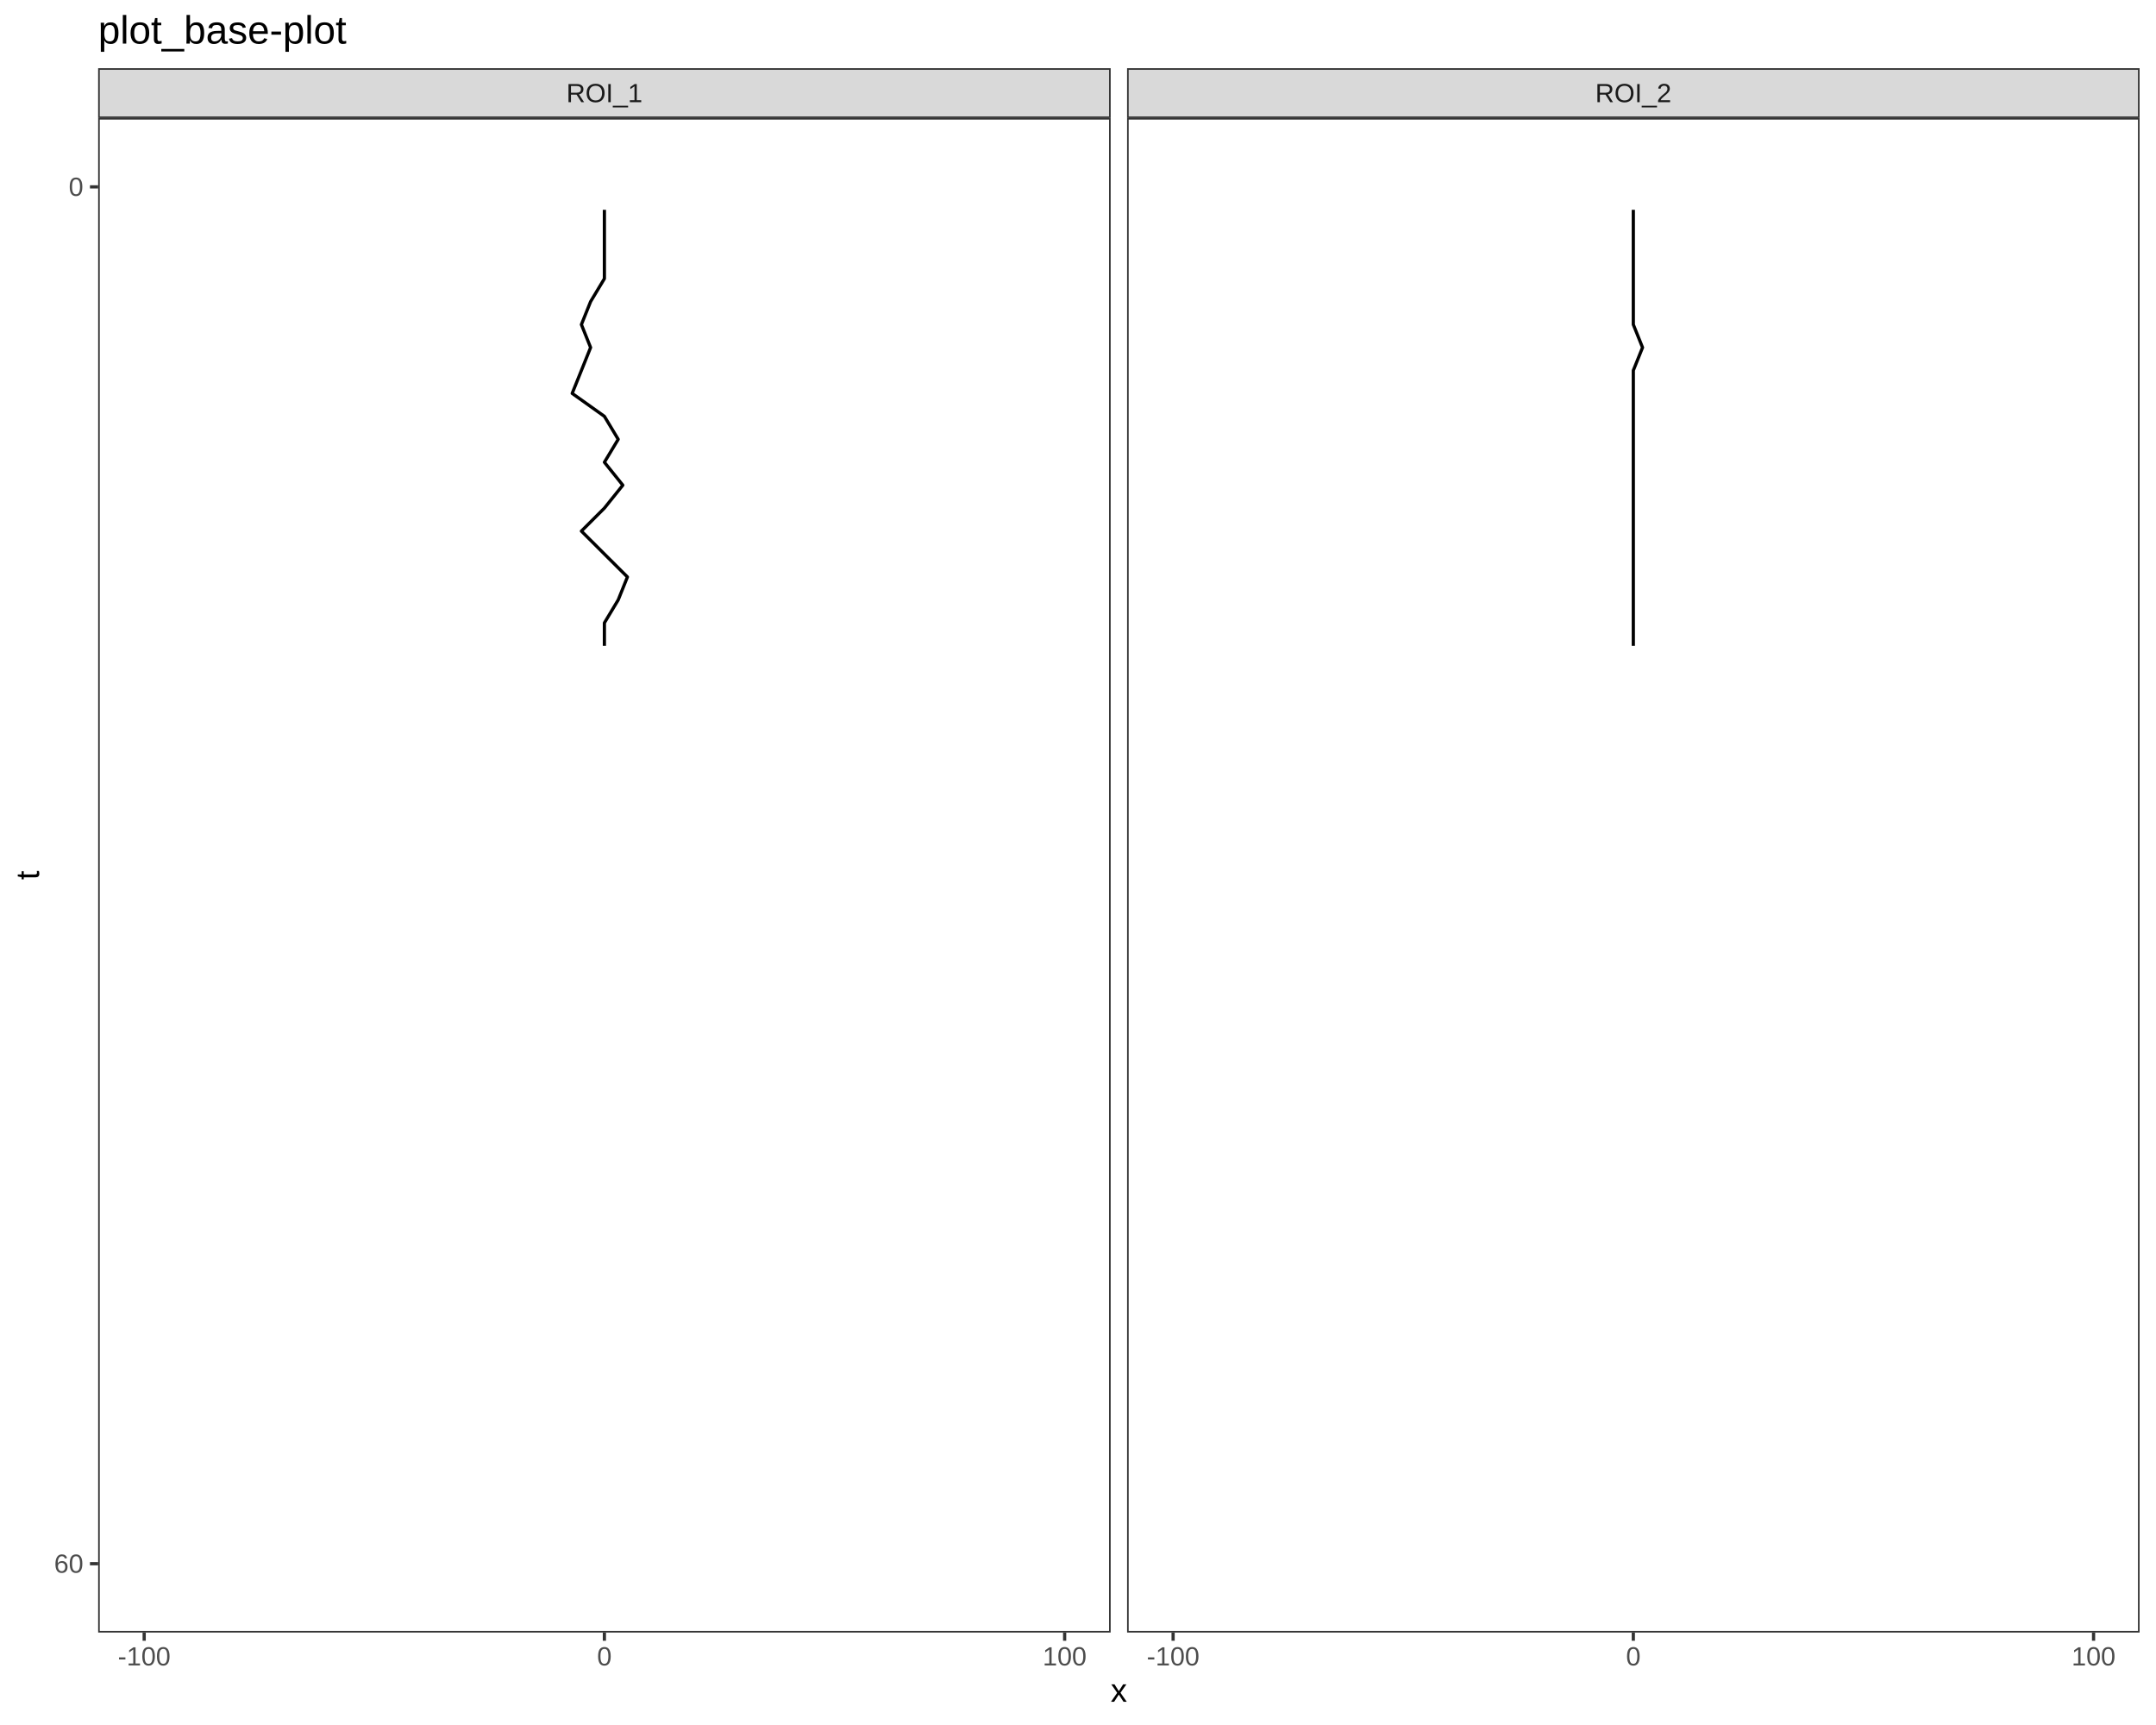
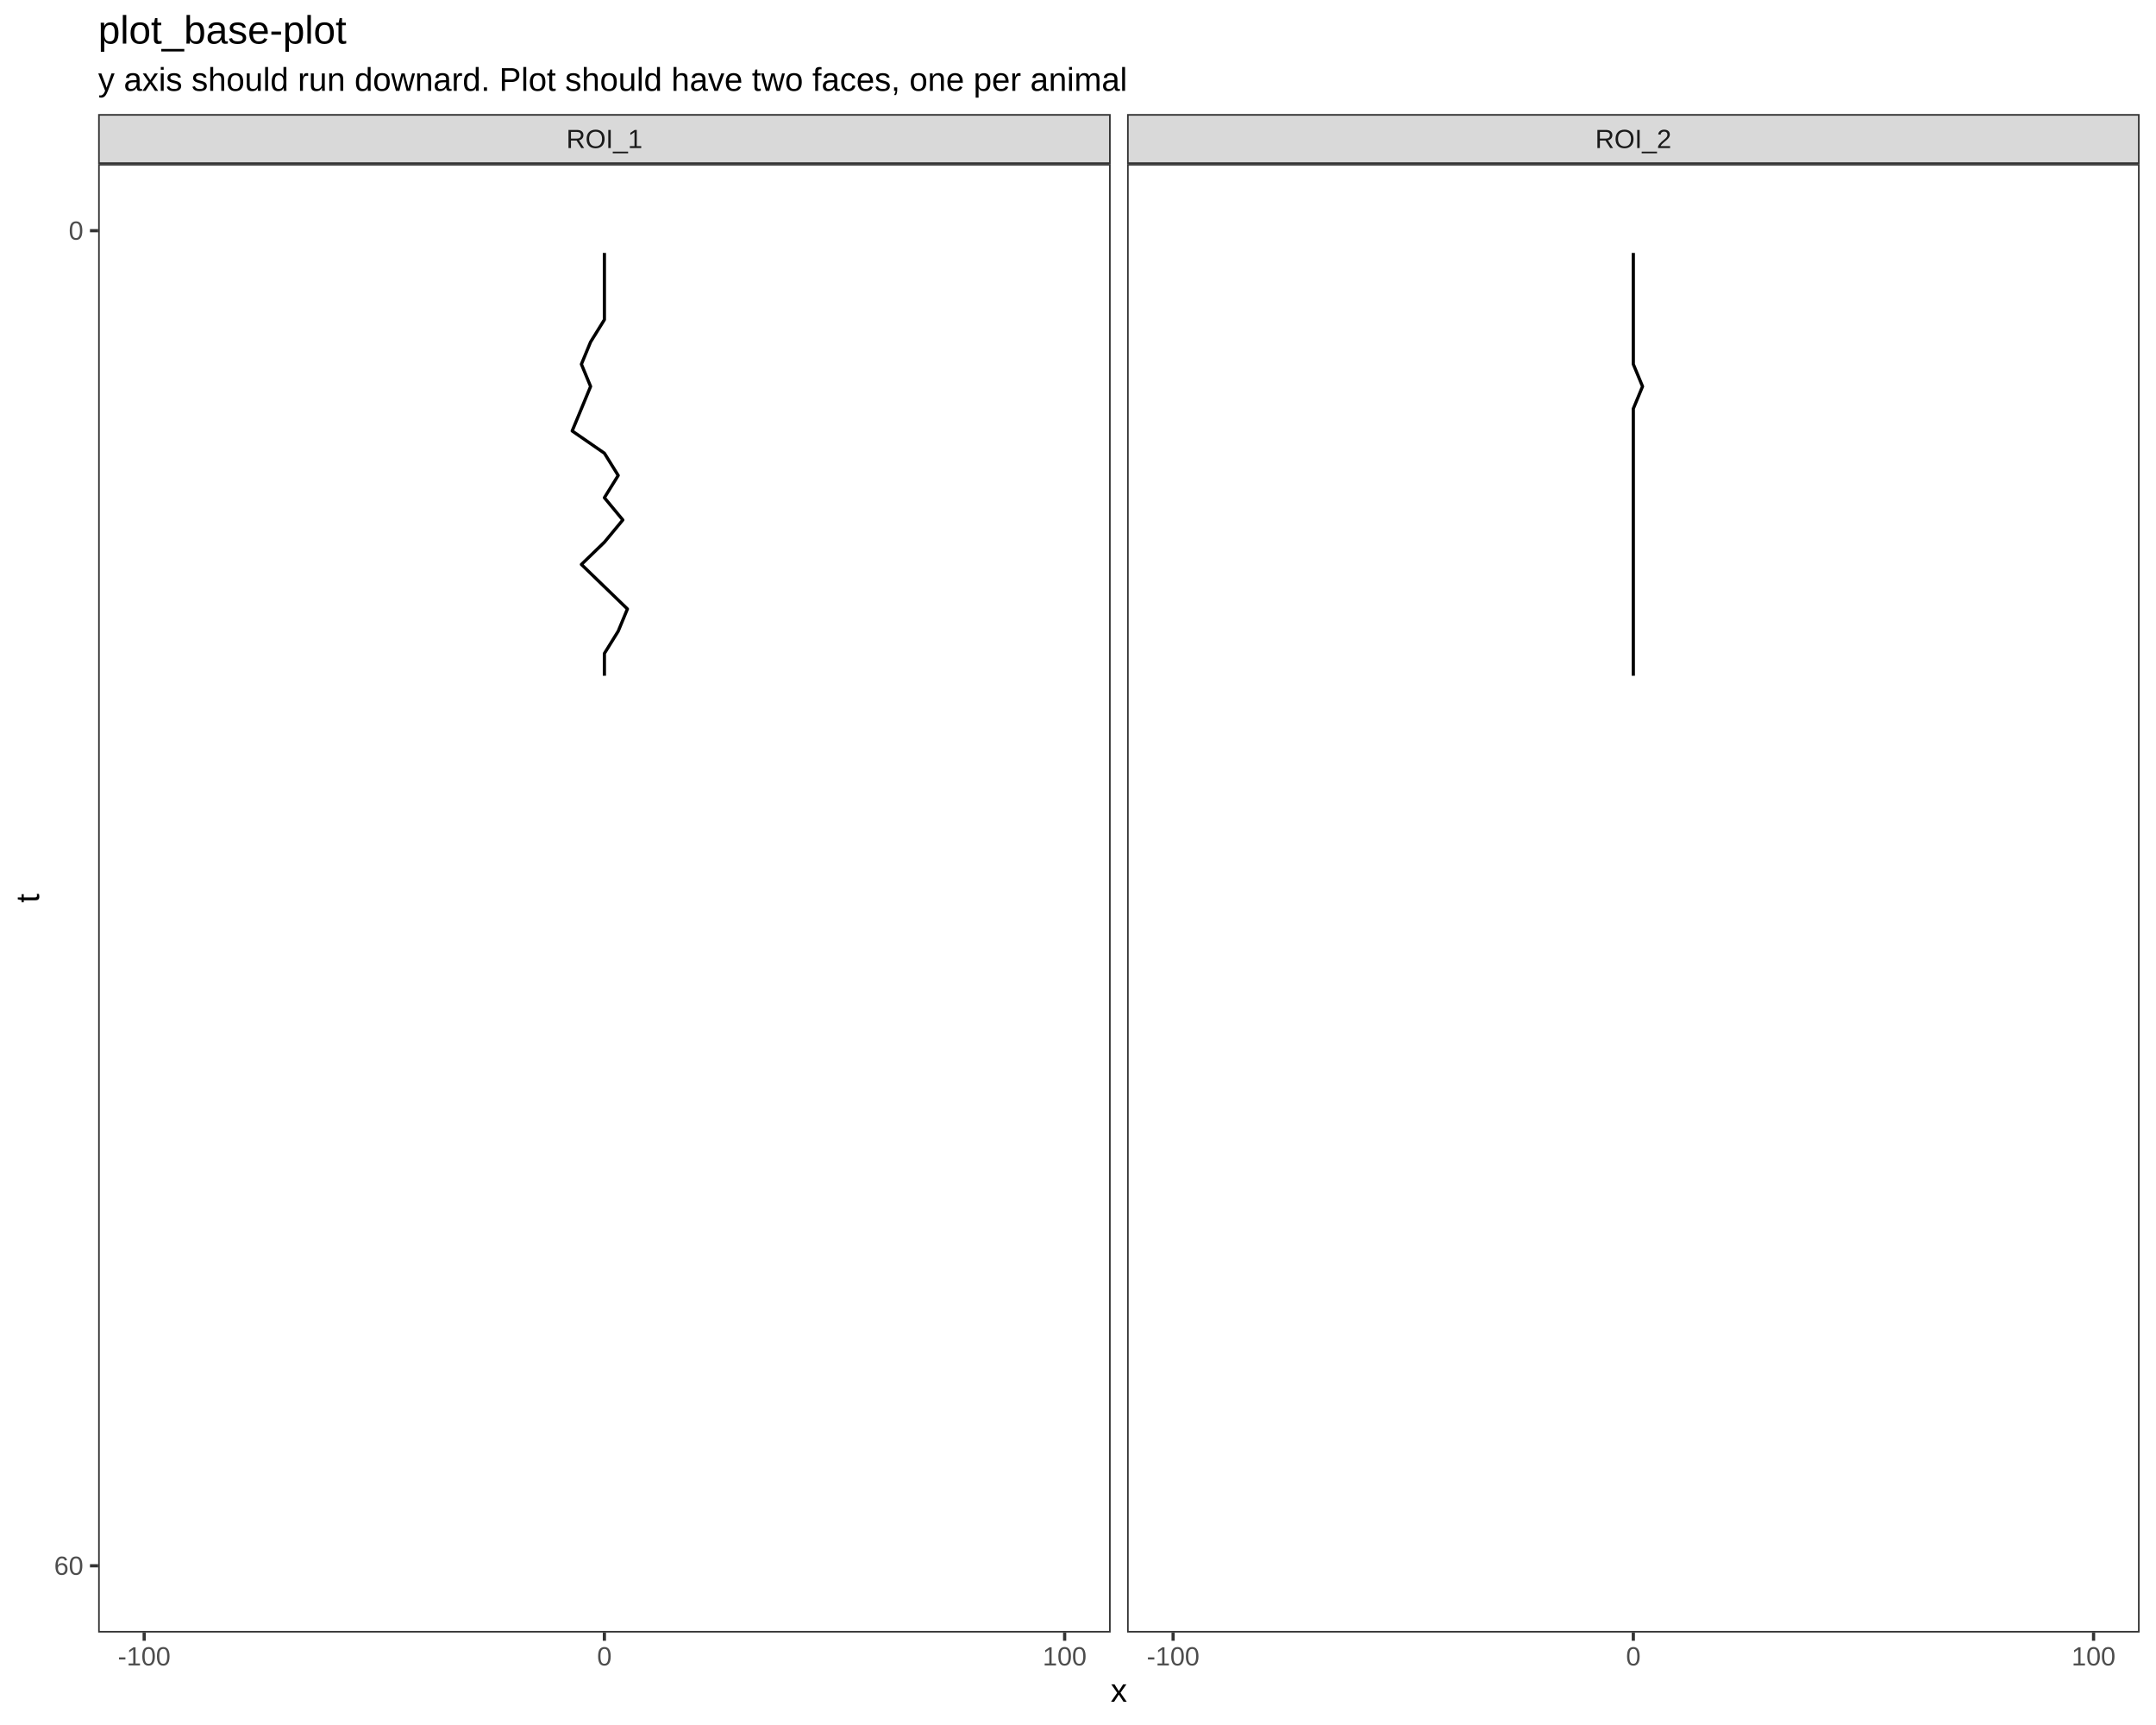
<svg xmlns="http://www.w3.org/2000/svg" viewBox="0 0 720.00 576.00">
  <defs>
    <style type="text/css">
    line, polyline, polygon, path, rect, circle {
      fill: none;
      stroke: #000000;
      stroke-linecap: round;
      stroke-linejoin: round;
      stroke-miterlimit: 10.00;
    }
  </style>
  </defs>
  <rect width="100%" height="100%" style="stroke: none; fill: #FFFFFF;" />
  <rect x="0.00" y="0.00" width="720.00" height="576.00" style="stroke-width: 1.07; stroke: #FFFFFF; fill: #FFFFFF;" />
  <defs>
-     <clipPath id="cpMzIuNzh8MzcwLjkxfDU0NS4xM3wzOS40MQ==">
-       <rect x="32.78" y="39.41" width="338.13" height="505.72" />
+     <clipPath id="cpMzIuNzh8MzcwLjkxfDU0NS4xM3w1NC43NA==">
+       <rect x="32.78" y="54.74" width="338.13" height="490.39" />
    </clipPath>
  </defs>
-   <rect x="32.78" y="39.41" width="338.13" height="505.72" style="stroke-width: 1.07; stroke: none; fill: #FFFFFF;" clip-path="url(#cpMzIuNzh8MzcwLjkxfDU0NS4xM3wzOS40MQ==)" />
-   <polyline points="201.84,215.65 201.84,207.99 206.45,200.32 209.53,192.66 201.84,185.00 194.16,177.34 201.84,169.67 207.99,162.01 201.84,154.35 206.45,146.69 201.84,139.02 191.08,131.36 194.16,123.70 197.23,116.04 194.16,108.37 197.23,100.71 201.84,93.05 201.84,85.39 201.84,77.73 201.84,70.06 " style="stroke-width: 1.07; stroke-linecap: butt;" clip-path="url(#cpMzIuNzh8MzcwLjkxfDU0NS4xM3wzOS40MQ==)" />
-   <rect x="32.78" y="39.41" width="338.13" height="505.72" style="stroke-width: 1.07; stroke: #333333;" clip-path="url(#cpMzIuNzh8MzcwLjkxfDU0NS4xM3wzOS40MQ==)" />
+   <rect x="32.78" y="54.74" width="338.13" height="490.39" style="stroke-width: 1.07; stroke: none; fill: #FFFFFF;" clip-path="url(#cpMzIuNzh8MzcwLjkxfDU0NS4xM3w1NC43NA==)" />
+   <polyline points="201.84,225.63 201.84,218.20 206.45,210.77 209.53,203.34 201.84,195.91 194.16,188.48 201.84,181.05 207.99,173.62 201.84,166.19 206.45,158.76 201.84,151.33 191.08,143.90 194.16,136.47 197.23,129.04 194.16,121.61 197.23,114.18 201.84,106.75 201.84,99.32 201.84,91.89 201.84,84.46 " style="stroke-width: 1.07; stroke-linecap: butt;" clip-path="url(#cpMzIuNzh8MzcwLjkxfDU0NS4xM3w1NC43NA==)" />
+   <rect x="32.78" y="54.74" width="338.13" height="490.39" style="stroke-width: 1.07; stroke: #333333;" clip-path="url(#cpMzIuNzh8MzcwLjkxfDU0NS4xM3w1NC43NA==)" />
  <defs>
    <clipPath id="cpMC4wMHw3MjAuMDB8NTc2LjAwfDAuMDA=">
      <rect x="0.00" y="0.00" width="720.00" height="576.00" />
    </clipPath>
  </defs>
  <defs>
-     <clipPath id="cpMzc2LjM5fDcxNC41Mnw1NDUuMTN8MzkuNDE=">
-       <rect x="376.39" y="39.41" width="338.13" height="505.72" />
+     <clipPath id="cpMzc2LjM5fDcxNC41Mnw1NDUuMTN8NTQuNzQ=">
+       <rect x="376.39" y="54.74" width="338.13" height="490.39" />
    </clipPath>
  </defs>
-   <rect x="376.39" y="39.41" width="338.13" height="505.72" style="stroke-width: 1.07; stroke: none; fill: #FFFFFF;" clip-path="url(#cpMzc2LjM5fDcxNC41Mnw1NDUuMTN8MzkuNDE=)" />
-   <polyline points="545.45,215.65 545.45,207.99 545.45,200.32 545.45,192.66 545.45,185.00 545.45,177.34 545.45,169.67 545.45,162.01 545.45,154.35 545.45,146.69 545.45,139.02 545.45,131.36 545.45,123.70 548.53,116.04 545.45,108.37 545.45,100.71 545.45,93.05 545.45,85.39 545.45,77.73 545.45,70.06 " style="stroke-width: 1.07; stroke-linecap: butt;" clip-path="url(#cpMzc2LjM5fDcxNC41Mnw1NDUuMTN8MzkuNDE=)" />
-   <rect x="376.39" y="39.41" width="338.13" height="505.72" style="stroke-width: 1.07; stroke: #333333;" clip-path="url(#cpMzc2LjM5fDcxNC41Mnw1NDUuMTN8MzkuNDE=)" />
+   <rect x="376.39" y="54.74" width="338.13" height="490.39" style="stroke-width: 1.07; stroke: none; fill: #FFFFFF;" clip-path="url(#cpMzc2LjM5fDcxNC41Mnw1NDUuMTN8NTQuNzQ=)" />
+   <polyline points="545.45,225.63 545.45,218.20 545.45,210.77 545.45,203.34 545.45,195.91 545.45,188.48 545.45,181.05 545.45,173.62 545.45,166.19 545.45,158.76 545.45,151.33 545.45,143.90 545.45,136.47 548.53,129.04 545.45,121.61 545.45,114.18 545.45,106.75 545.45,99.32 545.45,91.89 545.45,84.46 " style="stroke-width: 1.07; stroke-linecap: butt;" clip-path="url(#cpMzc2LjM5fDcxNC41Mnw1NDUuMTN8NTQuNzQ=)" />
+   <rect x="376.39" y="54.74" width="338.13" height="490.39" style="stroke-width: 1.07; stroke: #333333;" clip-path="url(#cpMzc2LjM5fDcxNC41Mnw1NDUuMTN8NTQuNzQ=)" />
  <defs>
    <clipPath id="cpMC4wMHw3MjAuMDB8NTc2LjAwfDAuMDA=">
      <rect x="0.00" y="0.00" width="720.00" height="576.00" />
    </clipPath>
  </defs>
  <defs>
-     <clipPath id="cpMzIuNzh8MzcwLjkxfDM5LjQxfDIyLjc3">
-       <rect x="32.78" y="22.77" width="338.13" height="16.64" />
+     <clipPath id="cpMzIuNzh8MzcwLjkxfDU0Ljc0fDM4LjA5">
+       <rect x="32.78" y="38.09" width="338.13" height="16.64" />
    </clipPath>
  </defs>
-   <rect x="32.78" y="22.77" width="338.13" height="16.64" style="stroke-width: 1.07; stroke: #333333; fill: #D9D9D9;" clip-path="url(#cpMzIuNzh8MzcwLjkxfDM5LjQxfDIyLjc3)" />
-   <g clip-path="url(#cpMzIuNzh8MzcwLjkxfDM5LjQxfDIyLjc3)">
-     <text x="189.13" y="34.12" style="font-size: 8.80px; fill: #1A1A1A; font-family: Liberation Sans;" textLength="25.42px" lengthAdjust="spacingAndGlyphs">ROI_1</text>
+   <rect x="32.78" y="38.09" width="338.13" height="16.64" style="stroke-width: 1.07; stroke: #333333; fill: #D9D9D9;" clip-path="url(#cpMzIuNzh8MzcwLjkxfDU0Ljc0fDM4LjA5)" />
+   <g clip-path="url(#cpMzIuNzh8MzcwLjkxfDU0Ljc0fDM4LjA5)">
+     <text x="189.13" y="49.44" style="font-size: 8.80px; fill: #1A1A1A; font-family: Liberation Sans;" textLength="25.42px" lengthAdjust="spacingAndGlyphs">ROI_1</text>
  </g>
  <defs>
    <clipPath id="cpMC4wMHw3MjAuMDB8NTc2LjAwfDAuMDA=">
      <rect x="0.00" y="0.00" width="720.00" height="576.00" />
    </clipPath>
  </defs>
  <defs>
-     <clipPath id="cpMzc2LjM5fDcxNC41MnwzOS40MXwyMi43Nw==">
-       <rect x="376.39" y="22.77" width="338.13" height="16.64" />
+     <clipPath id="cpMzc2LjM5fDcxNC41Mnw1NC43NHwzOC4wOQ==">
+       <rect x="376.39" y="38.09" width="338.13" height="16.64" />
    </clipPath>
  </defs>
-   <rect x="376.39" y="22.77" width="338.13" height="16.64" style="stroke-width: 1.07; stroke: #333333; fill: #D9D9D9;" clip-path="url(#cpMzc2LjM5fDcxNC41MnwzOS40MXwyMi43Nw==)" />
-   <g clip-path="url(#cpMzc2LjM5fDcxNC41MnwzOS40MXwyMi43Nw==)">
-     <text x="532.74" y="34.12" style="font-size: 8.80px; fill: #1A1A1A; font-family: Liberation Sans;" textLength="25.42px" lengthAdjust="spacingAndGlyphs">ROI_2</text>
+   <rect x="376.39" y="38.09" width="338.13" height="16.64" style="stroke-width: 1.07; stroke: #333333; fill: #D9D9D9;" clip-path="url(#cpMzc2LjM5fDcxNC41Mnw1NC43NHwzOC4wOQ==)" />
+   <g clip-path="url(#cpMzc2LjM5fDcxNC41Mnw1NC43NHwzOC4wOQ==)">
+     <text x="532.74" y="49.44" style="font-size: 8.80px; fill: #1A1A1A; font-family: Liberation Sans;" textLength="25.42px" lengthAdjust="spacingAndGlyphs">ROI_2</text>
  </g>
  <defs>
    <clipPath id="cpMC4wMHw3MjAuMDB8NTc2LjAwfDAuMDA=">
      <rect x="0.00" y="0.00" width="720.00" height="576.00" />
    </clipPath>
  </defs>
  <polyline points="48.15,547.87 48.15,545.13 " style="stroke-width: 1.07; stroke: #333333; stroke-linecap: butt;" clip-path="url(#cpMC4wMHw3MjAuMDB8NTc2LjAwfDAuMDA=)" />
  <polyline points="201.84,547.87 201.84,545.13 " style="stroke-width: 1.07; stroke: #333333; stroke-linecap: butt;" clip-path="url(#cpMC4wMHw3MjAuMDB8NTc2LjAwfDAuMDA=)" />
  <polyline points="355.54,547.87 355.54,545.13 " style="stroke-width: 1.07; stroke: #333333; stroke-linecap: butt;" clip-path="url(#cpMC4wMHw3MjAuMDB8NTc2LjAwfDAuMDA=)" />
  <g clip-path="url(#cpMC4wMHw3MjAuMDB8NTc2LjAwfDAuMDA=)">
    <text x="39.35" y="556.11" style="font-size: 8.80px; fill: #4D4D4D; font-family: Liberation Sans;" textLength="17.59px" lengthAdjust="spacingAndGlyphs">-100</text>
  </g>
  <g clip-path="url(#cpMC4wMHw3MjAuMDB8NTc2LjAwfDAuMDA=)">
    <text x="199.40" y="556.11" style="font-size: 8.80px; fill: #4D4D4D; font-family: Liberation Sans;" textLength="4.89px" lengthAdjust="spacingAndGlyphs">0</text>
  </g>
  <g clip-path="url(#cpMC4wMHw3MjAuMDB8NTc2LjAwfDAuMDA=)">
    <text x="348.20" y="556.11" style="font-size: 8.80px; fill: #4D4D4D; font-family: Liberation Sans;" textLength="14.67px" lengthAdjust="spacingAndGlyphs">100</text>
  </g>
  <polyline points="391.76,547.87 391.76,545.13 " style="stroke-width: 1.07; stroke: #333333; stroke-linecap: butt;" clip-path="url(#cpMC4wMHw3MjAuMDB8NTc2LjAwfDAuMDA=)" />
  <polyline points="545.45,547.87 545.45,545.13 " style="stroke-width: 1.07; stroke: #333333; stroke-linecap: butt;" clip-path="url(#cpMC4wMHw3MjAuMDB8NTc2LjAwfDAuMDA=)" />
  <polyline points="699.15,547.87 699.15,545.13 " style="stroke-width: 1.07; stroke: #333333; stroke-linecap: butt;" clip-path="url(#cpMC4wMHw3MjAuMDB8NTc2LjAwfDAuMDA=)" />
  <g clip-path="url(#cpMC4wMHw3MjAuMDB8NTc2LjAwfDAuMDA=)">
    <text x="382.96" y="556.11" style="font-size: 8.80px; fill: #4D4D4D; font-family: Liberation Sans;" textLength="17.59px" lengthAdjust="spacingAndGlyphs">-100</text>
  </g>
  <g clip-path="url(#cpMC4wMHw3MjAuMDB8NTc2LjAwfDAuMDA=)">
    <text x="543.01" y="556.11" style="font-size: 8.80px; fill: #4D4D4D; font-family: Liberation Sans;" textLength="4.89px" lengthAdjust="spacingAndGlyphs">0</text>
  </g>
  <g clip-path="url(#cpMC4wMHw3MjAuMDB8NTc2LjAwfDAuMDA=)">
    <text x="691.81" y="556.11" style="font-size: 8.80px; fill: #4D4D4D; font-family: Liberation Sans;" textLength="14.67px" lengthAdjust="spacingAndGlyphs">100</text>
  </g>
  <g clip-path="url(#cpMC4wMHw3MjAuMDB8NTc2LjAwfDAuMDA=)">
-     <text x="18.06" y="525.17" style="font-size: 8.80px; fill: #4D4D4D; font-family: Liberation Sans;" textLength="9.78px" lengthAdjust="spacingAndGlyphs">60</text>
+     <text x="18.06" y="525.86" style="font-size: 8.80px; fill: #4D4D4D; font-family: Liberation Sans;" textLength="9.78px" lengthAdjust="spacingAndGlyphs">60</text>
  </g>
  <g clip-path="url(#cpMC4wMHw3MjAuMDB8NTc2LjAwfDAuMDA=)">
-     <text x="22.95" y="65.42" style="font-size: 8.80px; fill: #4D4D4D; font-family: Liberation Sans;" textLength="4.89px" lengthAdjust="spacingAndGlyphs">0</text>
+     <text x="22.95" y="80.05" style="font-size: 8.80px; fill: #4D4D4D; font-family: Liberation Sans;" textLength="4.89px" lengthAdjust="spacingAndGlyphs">0</text>
  </g>
-   <polyline points="30.04,522.14 32.78,522.14 " style="stroke-width: 1.07; stroke: #333333; stroke-linecap: butt;" clip-path="url(#cpMC4wMHw3MjAuMDB8NTc2LjAwfDAuMDA=)" />
-   <polyline points="30.04,62.40 32.78,62.40 " style="stroke-width: 1.07; stroke: #333333; stroke-linecap: butt;" clip-path="url(#cpMC4wMHw3MjAuMDB8NTc2LjAwfDAuMDA=)" />
+   <polyline points="30.04,522.84 32.78,522.84 " style="stroke-width: 1.07; stroke: #333333; stroke-linecap: butt;" clip-path="url(#cpMC4wMHw3MjAuMDB8NTc2LjAwfDAuMDA=)" />
+   <polyline points="30.04,77.03 32.78,77.03 " style="stroke-width: 1.07; stroke: #333333; stroke-linecap: butt;" clip-path="url(#cpMC4wMHw3MjAuMDB8NTc2LjAwfDAuMDA=)" />
  <g clip-path="url(#cpMC4wMHw3MjAuMDB8NTc2LjAwfDAuMDA=)">
    <text x="370.90" y="568.24" style="font-size: 11.00px; font-family: Liberation Sans;" textLength="5.50px" lengthAdjust="spacingAndGlyphs">x</text>
  </g>
  <g clip-path="url(#cpMC4wMHw3MjAuMDB8NTc2LjAwfDAuMDA=)">
-     <text transform="translate(13.04,293.80) rotate(-90)" style="font-size: 11.00px; font-family: Liberation Sans;" textLength="3.06px" lengthAdjust="spacingAndGlyphs">t</text>
+     <text transform="translate(13.04,301.46) rotate(-90)" style="font-size: 11.00px; font-family: Liberation Sans;" textLength="3.06px" lengthAdjust="spacingAndGlyphs">t</text>
+   </g>
+   <g clip-path="url(#cpMC4wMHw3MjAuMDB8NTc2LjAwfDAuMDA=)">
+     <text x="32.78" y="30.33" style="font-size: 11.00px; font-family: Liberation Sans;" textLength="343.91px" lengthAdjust="spacingAndGlyphs">y axis should run downard. Plot should have two faces, one per animal</text>
  </g>
  <g clip-path="url(#cpMC4wMHw3MjAuMDB8NTc2LjAwfDAuMDA=)">
    <text x="32.78" y="14.56" style="font-size: 13.20px; font-family: Liberation Sans;" textLength="82.80px" lengthAdjust="spacingAndGlyphs">plot_base-plot</text>
  </g>
</svg>
